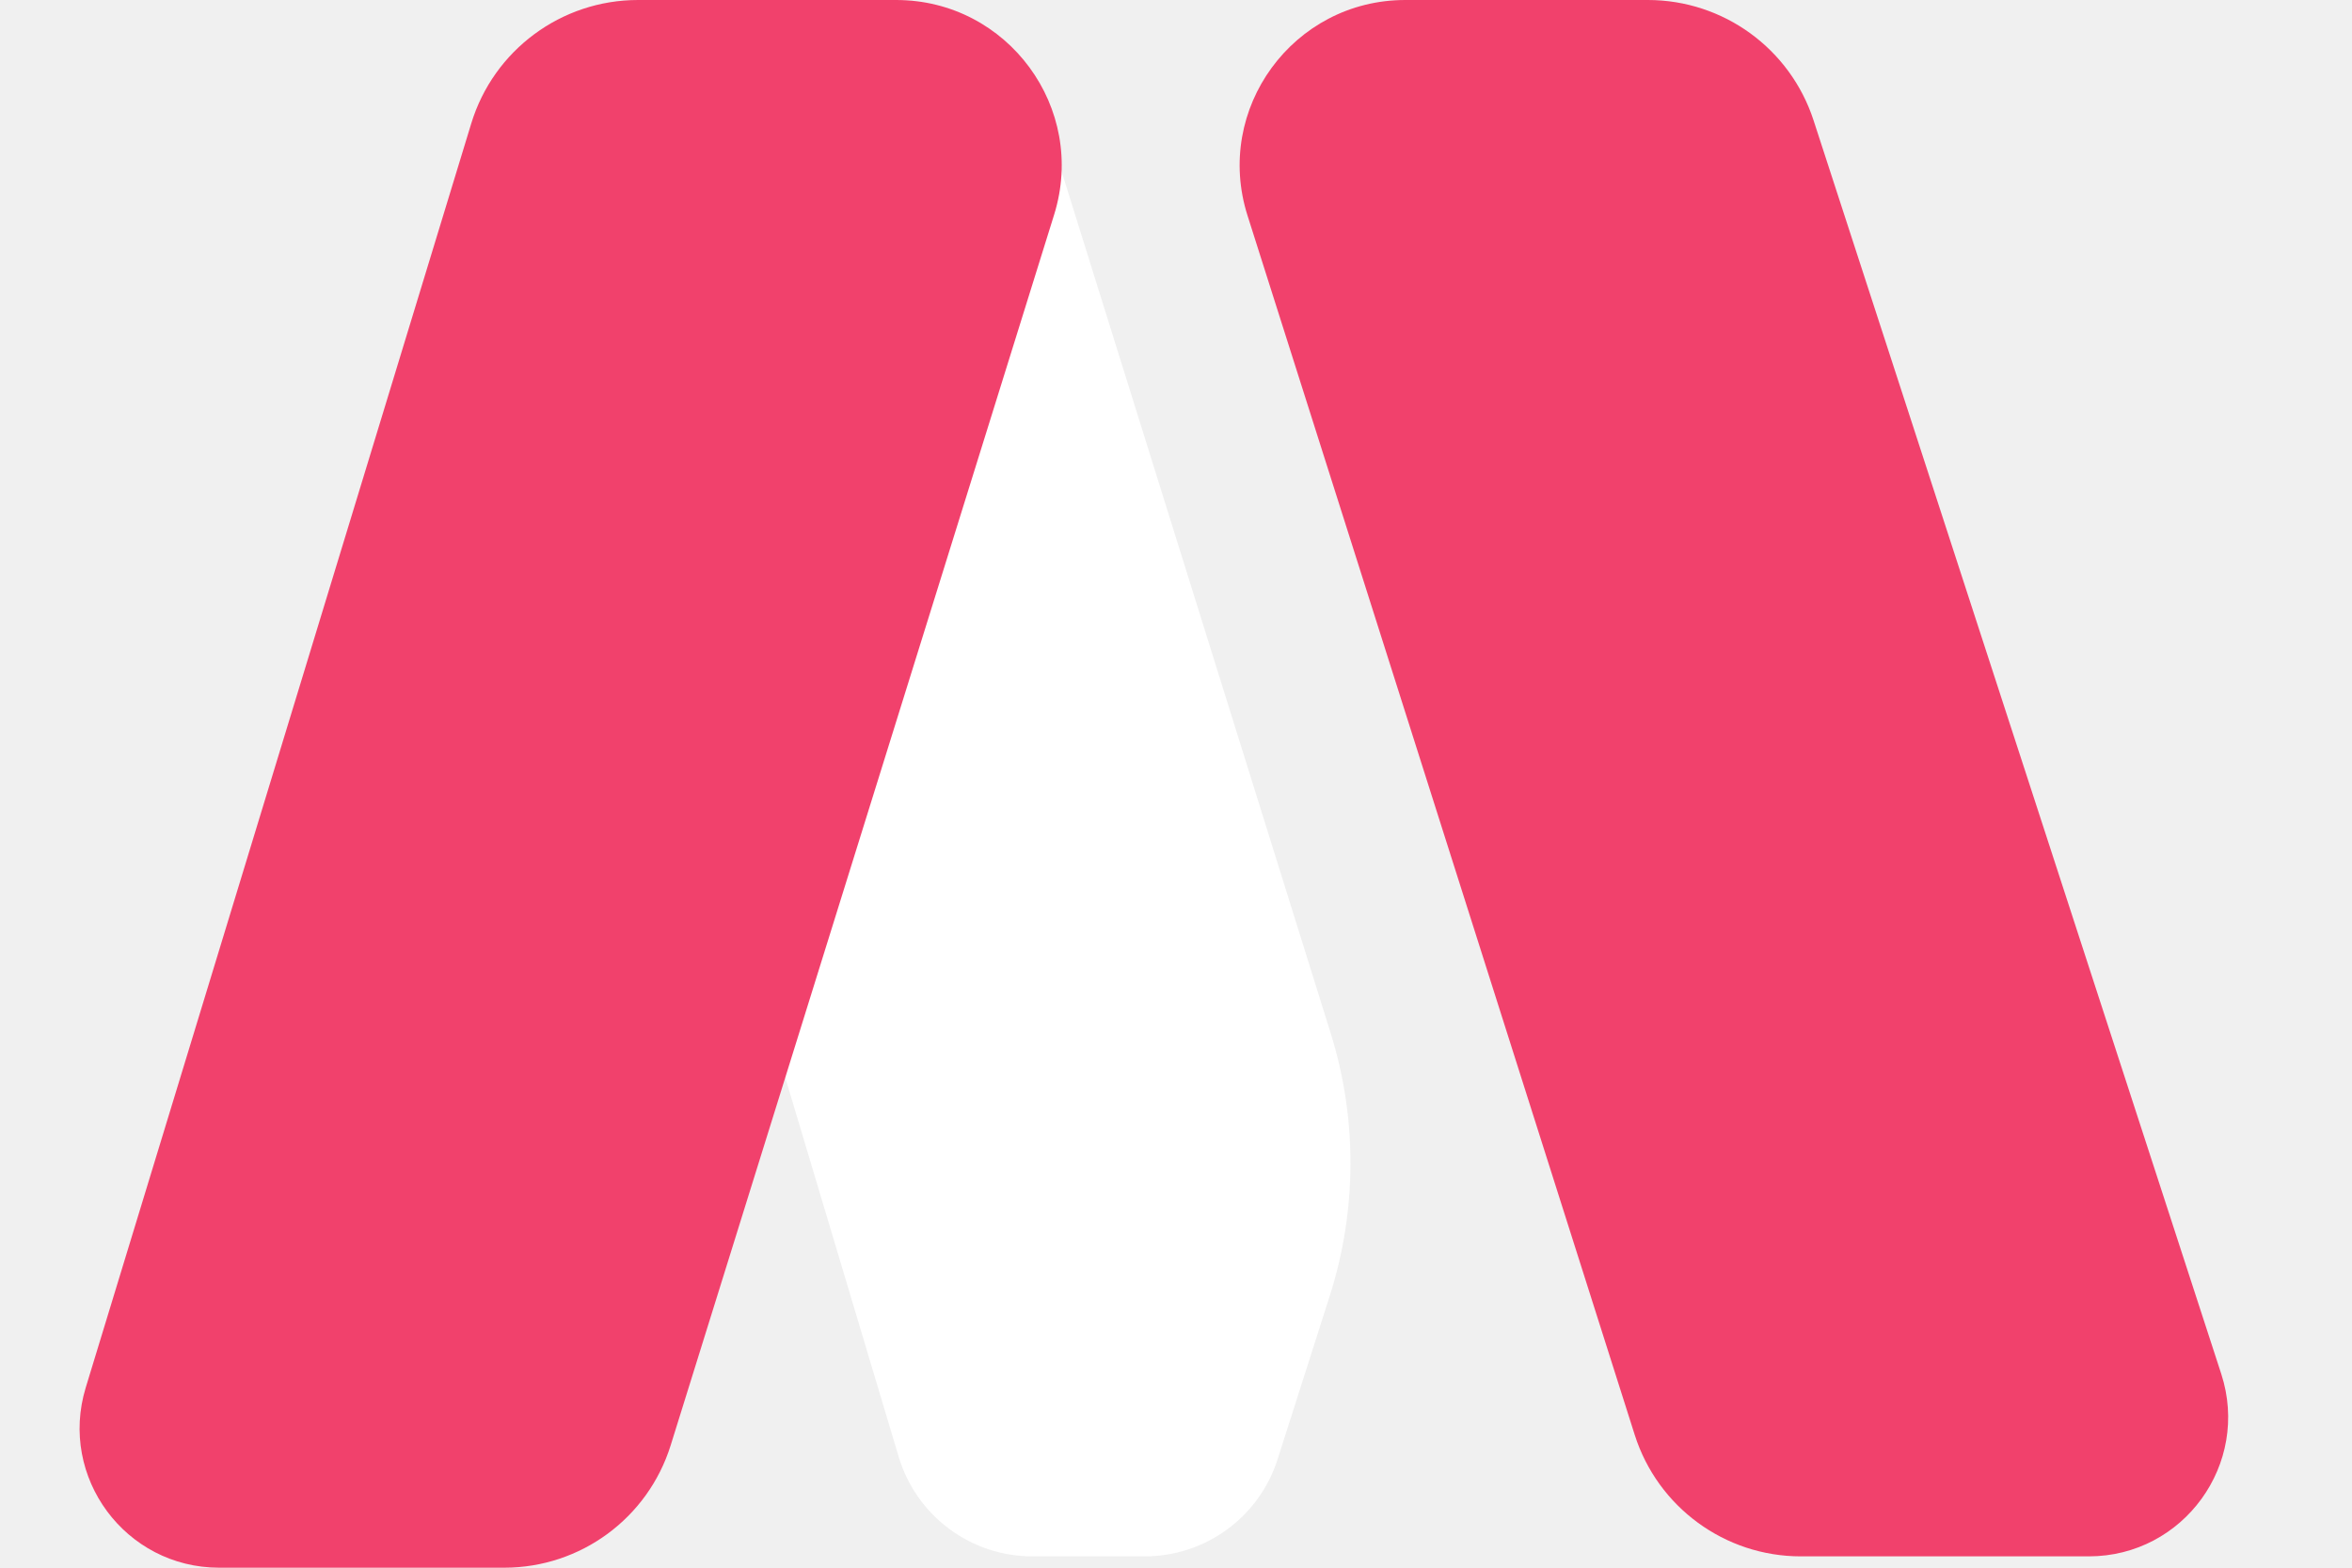
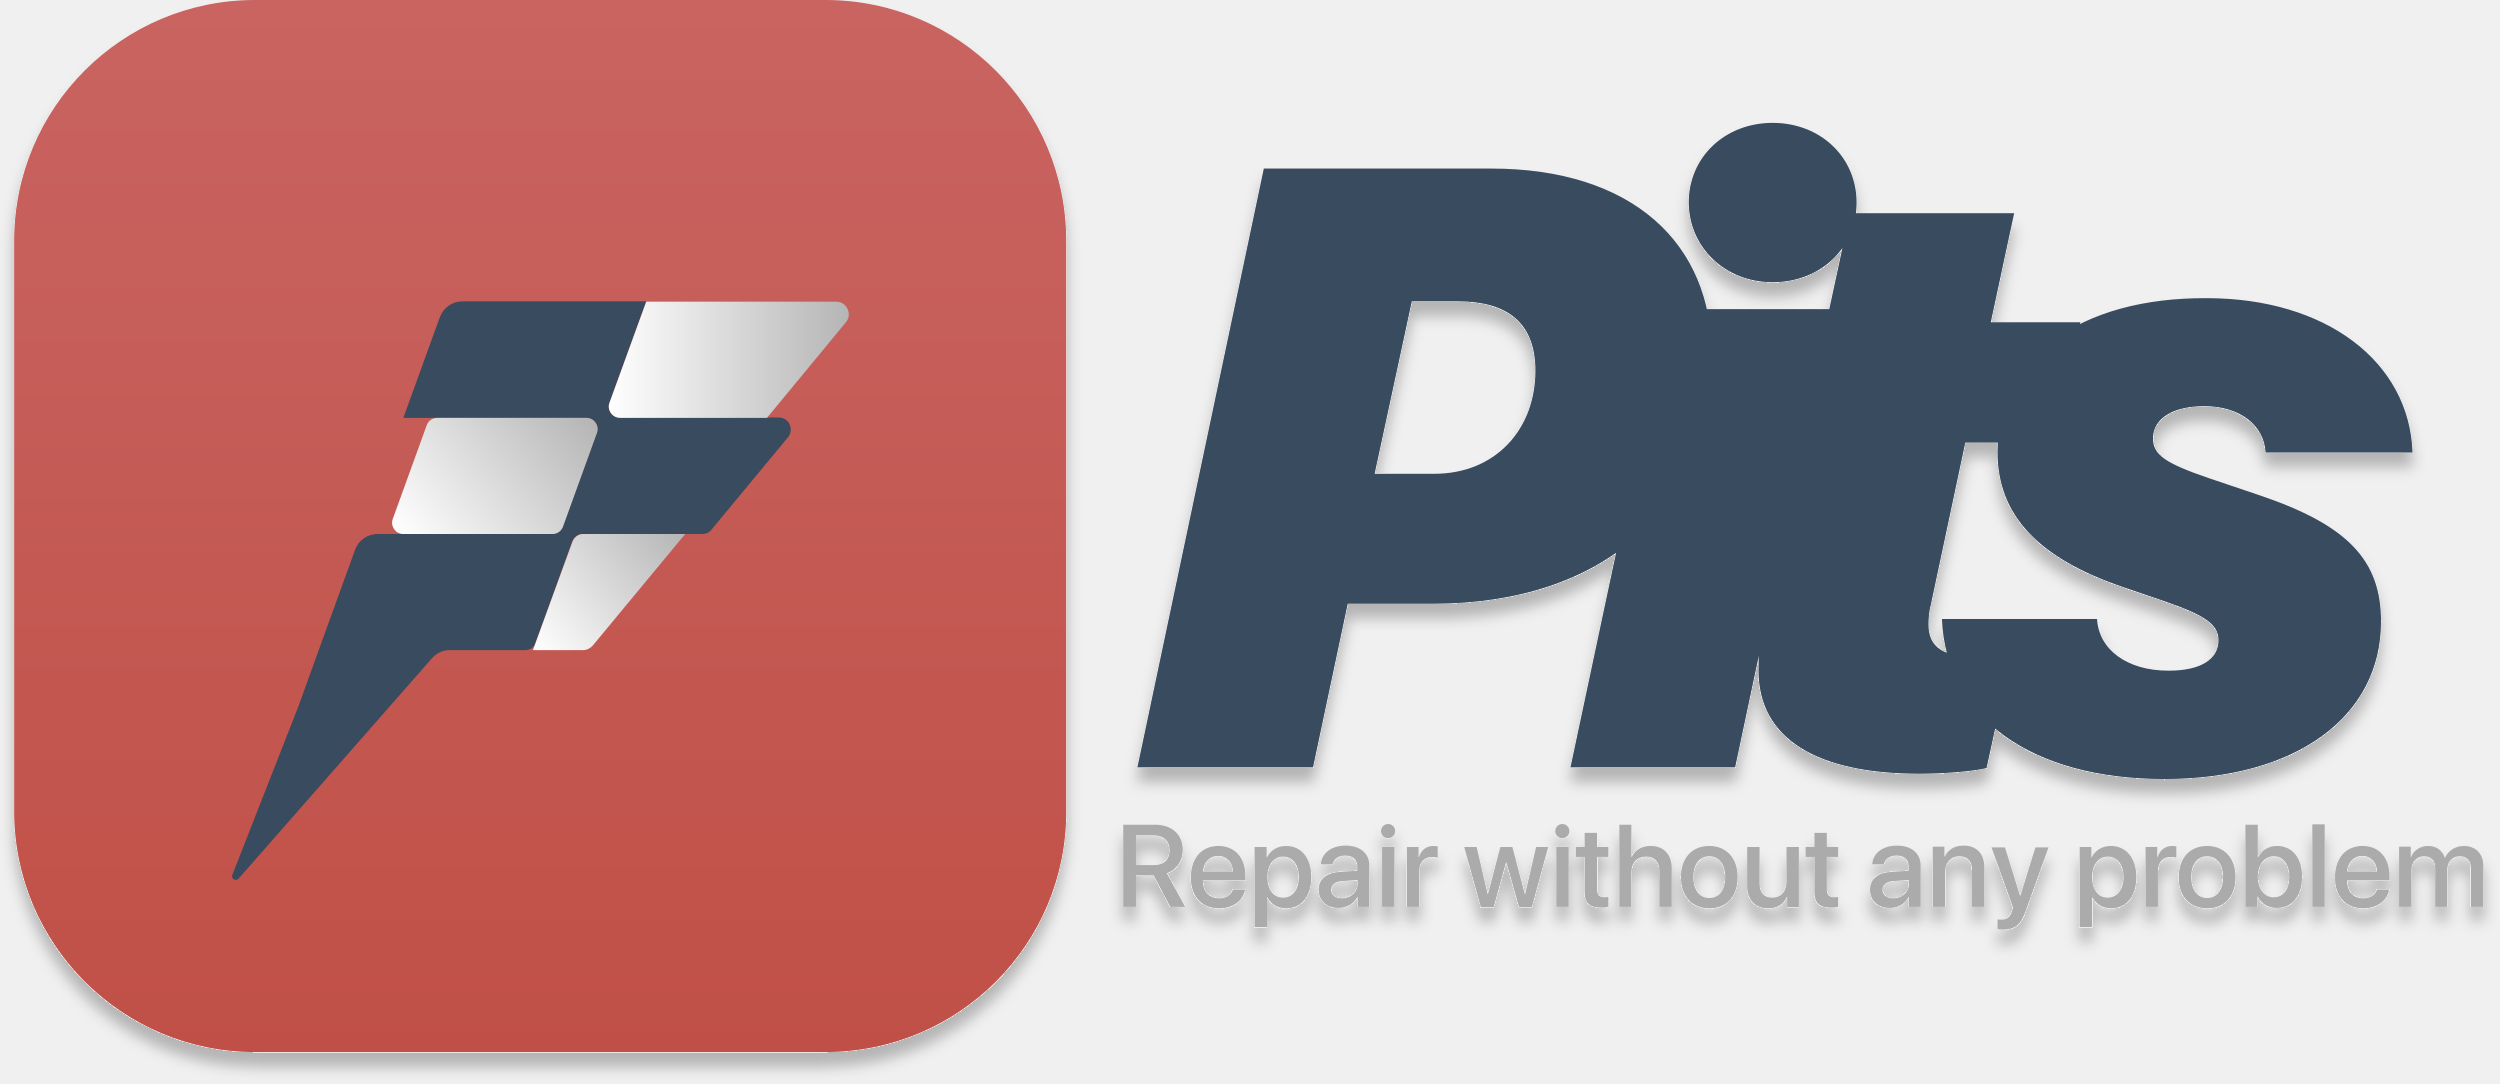
- <svg xmlns="http://www.w3.org/2000/svg" width="27" height="18" viewBox="0 0 27 18" fill="none">
-   <path d="M20.819 1.382L25.499 15.775C25.835 16.809 25.065 17.87 23.978 17.87H20.672C19.801 17.87 19.03 17.305 18.766 16.475L14.321 2.475C13.932 1.25 14.846 0 16.132 0H18.917C19.783 0 20.551 0.558 20.819 1.382Z" fill="#F1416C" />
-   <path d="M15.276 11.864L11.964 1.255C11.73 0.508 11.039 0 10.257 0C9.495 0 8.867 0.597 8.829 1.357L8.446 8.861C8.4 9.773 8.51 10.686 8.772 11.561L10.317 16.728C10.52 17.405 11.143 17.87 11.85 17.87H13.142C13.838 17.87 14.455 17.419 14.666 16.756L15.267 14.873C15.578 13.894 15.582 12.844 15.276 11.864Z" fill="white" />
-   <path d="M7.324 0H10.287C11.569 0 12.482 1.242 12.101 2.465L7.699 16.595C7.438 17.431 6.665 18 5.789 18H2.515C1.44 18 0.671 16.961 0.984 15.933L5.41 1.417C5.667 0.575 6.444 0 7.324 0Z" fill="#F1416C" />
+ <svg xmlns="http://www.w3.org/2000/svg" width="706" height="306" viewBox="0 0 706 306" fill="none">
+   <g filter="url(#filter0_d_301_2)">
+     <path d="M356.9 47.6L321.2 216.7H370.8L380.6 170.5H404.6C453.1 170.5 483.4 143.3 483.4 100.2C483.4 68.7 461 47.6 421.1 47.6H356.9ZM398.7 85.1H411.7C425.9 85.1 433.6 91.3 433.6 104.7C433.6 121.2 422.4 133.8 405 133.8H388.2L398.7 85.1ZM443.5 216.7H490L517.5 87.3H471L443.5 216.7ZM500.6 79.7C514.1 79.7 524.3 70 524.3 57.2C524.3 44.4 514.1 34.7 500.6 34.7C487.1 34.7 476.9 44.4 476.9 57.2C477 69.9 487.2 79.7 500.6 79.7ZM542 218.5C549.3 218.5 557.5 217.8 561 216.9L568 185C566.7 185.5 564.5 185.7 559.6 185.7C548.9 185.7 544.6 183 544.6 176.3C544.6 174.9 544.8 172.3 545.2 171.1L555 125H580.2L587.5 91H562.2L568.8 60.2H522.4L515.8 91H496.6L489.1 125H508.4L498 175C496.8 180.9 496.6 186 496.6 189.3C496.6 208.7 513.2 218.5 542 218.5ZM564.1 127.6C564.1 145.4 575.5 157.6 599.6 165.8L611.3 169.8C622.9 173.8 626.5 176.4 626.5 180.8C626.5 186.2 621.5 189.4 612.4 189.4C600.6 189.4 592.7 183.4 592.2 174.8H548.4C549.5 202.6 573.6 220 611.2 220C648.3 220 672.4 202.5 672.4 175.5C672.4 158.2 663 148.3 638.2 139.9L623.7 135C611.4 130.8 608 128.4 608 123.8C608 118.2 613.6 114.7 622.5 114.7C632.6 114.7 639.4 120.1 639.8 127.8H681.3C680.4 102 656.7 84.2 623.2 84.2C587.3 84 564.1 101.1 564.1 127.6Z" fill="#394B5E" />
+     <path d="M320.8 235.9H325.8C328.6 235.9 330.3 237.5 330.3 240.1C330.3 242.8 328.7 244.3 325.9 244.3H320.8V235.9ZM320.8 247.2H325.8L330.5 256.1H334.7L329.5 246.6C332.3 245.6 334 243.1 334 240C334 235.7 331 232.9 326.2 232.9H317.2V256.1H320.8V247.2ZM344 241.7C346.4 241.7 348.1 243.5 348.2 246.1H339.7C339.9 243.5 341.6 241.7 344 241.7ZM348.2 251.2C347.7 252.7 346.3 253.7 344.3 253.7C341.5 253.7 339.7 251.8 339.7 248.8V248.6H351.7V247.4C351.7 242.3 348.8 238.9 344.1 238.9C339.3 238.9 336.3 242.4 336.3 247.8C336.3 253.1 339.3 256.5 344.3 256.5C348.2 256.5 351.1 254.3 351.6 251.2H348.2ZM363.2 238.9C360.8 238.9 358.8 240.1 357.8 242.1H357.7V239.2H354.3V261.8H357.8V253.4H357.9C358.9 255.3 360.8 256.5 363.2 256.5C367.5 256.5 370.3 253.1 370.3 247.7C370.3 242.3 367.5 238.9 363.2 238.9ZM362.3 253.5C359.6 253.5 357.9 251.2 357.9 247.7C357.9 244.2 359.7 241.9 362.3 241.9C365.1 241.9 366.8 244.2 366.8 247.7C366.8 251.2 365.1 253.5 362.3 253.5ZM379 253.7C377.1 253.7 375.9 252.7 375.9 251.3C375.9 249.8 377.1 248.9 379.2 248.8L383.4 248.5V249.8C383.3 252 381.4 253.7 379 253.7ZM378 256.4C380.2 256.4 382.4 255.2 383.3 253.3H383.4V256.1H386.7V244.4C386.7 241 384.1 238.8 380 238.8C375.8 238.8 373.2 241.1 373 244.1H376.3C376.6 242.6 377.9 241.6 379.9 241.6C382 241.6 383.3 242.7 383.3 244.6V245.9L378.7 246.2C374.7 246.4 372.4 248.2 372.4 251.2C372.4 254.4 374.7 256.4 378 256.4ZM390.3 256.1H393.8V239.1H390.3V256.1ZM392 236.7C393.1 236.7 394 235.8 394 234.7C394 233.6 393.1 232.7 392 232.7C390.9 232.7 390 233.6 390 234.7C390 235.8 390.9 236.7 392 236.7ZM397.3 256.1H400.8V245.9C400.8 243.5 402.2 242 404.4 242C405.1 242 405.7 242.1 406 242.2V239C405.7 239 405.3 238.9 404.8 238.9C402.8 238.9 401.3 240.1 400.7 242.1H400.6V239.2H397.3V256.1ZM437.2 239.2H433.8L430.7 252.5H430.6L427.1 239.2H423.7L420.2 252.5H420.1L417 239.2H413.5L418.2 256.2H421.8L425.3 243.5H425.4L429 256.2H432.6L437.2 239.2ZM439.5 256.1H443V239.1H439.5V256.1ZM441.2 236.7C442.3 236.7 443.2 235.8 443.2 234.7C443.2 233.6 442.3 232.7 441.2 232.7C440.1 232.7 439.2 233.6 439.2 234.7C439.2 235.8 440.1 236.7 441.2 236.7ZM447.5 235.2V239.2H445V242H447.5V251.7C447.5 255 448.8 256.3 452.3 256.3C453.1 256.3 453.8 256.2 454.2 256.1V253.3C454 253.3 453.4 253.4 453.1 253.4C451.7 253.4 451 252.7 451 251.3V242H454.2V239.2H451V235.2H447.5ZM457.2 256.1H460.7V246.3C460.7 243.6 462.3 241.9 464.9 241.9C467.3 241.9 468.6 243.4 468.6 245.9V256.1H472.1V245.2C472.1 241.4 469.9 238.9 466.2 238.9C463.6 238.9 461.8 240 460.8 242H460.7V232.9H457.3V256.1H457.2ZM482.7 256.5C487.6 256.5 490.7 253.2 490.7 247.7C490.7 242.3 487.5 238.9 482.7 238.9C477.9 238.9 474.7 242.2 474.7 247.7C474.7 253.1 477.9 256.5 482.7 256.5ZM482.7 253.6C480 253.6 478.2 251.4 478.2 247.7C478.2 243.9 480 241.8 482.7 241.8C485.4 241.8 487.2 244 487.2 247.7C487.2 251.4 485.5 253.6 482.7 253.6ZM508 239.2H504.5V249.1C504.5 251.7 503 253.5 500.5 253.5C498.1 253.5 496.9 252.1 496.9 249.5V239.2H493.4V250.2C493.4 254.1 495.7 256.5 499.3 256.5C501.9 256.5 503.6 255.4 504.6 253.3H504.7V256.2H508V239.2ZM512.4 235.2V239.2H509.9V242H512.4V251.7C512.4 255 513.7 256.3 517.2 256.3C518 256.3 518.7 256.2 519.1 256.1V253.3C518.9 253.3 518.3 253.4 518 253.4C516.6 253.4 515.9 252.7 515.9 251.3V242H519.1V239.2H515.9V235.2H512.4ZM534.7 253.7C532.8 253.7 531.6 252.7 531.6 251.3C531.6 249.8 532.8 248.9 534.9 248.8L539.1 248.5V249.8C539 252 537.1 253.7 534.7 253.7ZM533.7 256.4C535.9 256.4 538.1 255.2 539 253.3H539.1V256.1H542.4V244.4C542.4 241 539.8 238.8 535.7 238.8C531.5 238.8 528.9 241.1 528.7 244.1H532C532.3 242.6 533.6 241.6 535.6 241.6C537.7 241.6 539 242.7 539 244.6V245.9L534.4 246.2C530.4 246.4 528.1 248.2 528.1 251.2C528.1 254.4 530.4 256.4 533.7 256.4ZM545.8 256.1H549.3V246.2C549.3 243.6 550.9 241.8 553.3 241.8C555.7 241.8 556.9 243.2 556.9 245.7V256.1H560.4V245.1C560.4 241.2 558.3 238.8 554.5 238.8C551.9 238.8 550.1 240 549.2 241.9H549.1V239.1H545.8V256.1ZM565.5 262.5C569 262.5 570.7 261.2 572.1 257.1L578.5 239.3H574.8L570.5 253.1L566.2 239.3H562.4L568.5 256.3L568.2 257.3C567.7 259 566.8 259.7 565.2 259.7C564.9 259.7 564.3 259.7 564.1 259.6V262.4C564.3 262.4 565.2 262.5 565.5 262.5ZM596.1 238.9C593.7 238.9 591.7 240.1 590.7 242.1H590.6V239.2H587.3V261.8H590.8V253.4H590.9C591.9 255.3 593.8 256.5 596.2 256.5C600.5 256.5 603.3 253.1 603.3 247.7C603.3 242.3 600.4 238.9 596.1 238.9ZM595.2 253.5C592.5 253.5 590.8 251.2 590.8 247.7C590.8 244.2 592.6 241.9 595.2 241.9C598 241.9 599.7 244.2 599.7 247.7C599.7 251.2 597.9 253.5 595.2 253.5ZM605.9 256.1H609.4V245.9C609.4 243.5 610.8 242 613 242C613.7 242 614.3 242.1 614.6 242.2V239C614.3 239 613.9 238.9 613.4 238.9C611.4 238.9 609.9 240.1 609.3 242.1H609.2V239.2H605.9V256.1ZM623.3 256.5C628.2 256.5 631.3 253.2 631.3 247.7C631.3 242.3 628.1 238.9 623.3 238.9C618.5 238.9 615.3 242.2 615.3 247.7C615.2 253.1 618.4 256.5 623.3 256.5ZM623.3 253.6C620.6 253.6 618.8 251.4 618.8 247.7C618.8 243.9 620.6 241.8 623.3 241.8C626 241.8 627.8 244 627.8 247.7C627.8 251.4 626 253.6 623.3 253.6ZM643 256.4C647.3 256.4 650.1 253 650.1 247.6C650.1 242.2 647.3 238.9 643 238.9C640.6 238.9 638.7 240.1 637.7 242.1H637.6V232.9H634.1V256.1H637.5V253.2H637.6C638.6 255.2 640.6 256.4 643 256.4ZM642.1 241.8C644.8 241.8 646.5 244.1 646.5 247.6C646.5 251.2 644.8 253.4 642.1 253.4C639.5 253.4 637.6 251.1 637.6 247.6C637.6 244.2 639.5 241.8 642.1 241.8ZM653 256.1H656.5V232.8H653V256.1ZM667.1 241.7C669.5 241.7 671.2 243.5 671.3 246.1H662.8C663 243.5 664.7 241.7 667.1 241.7ZM671.3 251.2C670.8 252.7 669.4 253.7 667.4 253.7C664.6 253.7 662.8 251.8 662.8 248.8V248.6H674.8V247.4C674.8 242.3 671.9 238.9 667.2 238.9C662.4 238.9 659.4 242.4 659.4 247.8C659.4 253.1 662.4 256.5 667.4 256.5C671.3 256.5 674.2 254.3 674.7 251.2H671.3ZM677.5 256.1H681V245.6C681 243.4 682.5 241.8 684.5 241.8C686.5 241.8 687.7 243 687.7 245V256.1H691.1V245.5C691.1 243.4 692.5 241.8 694.6 241.8C696.7 241.8 697.8 243.1 697.8 245.2V256.1H701.3V244.5C701.3 241.1 699.1 238.9 695.8 238.9C693.4 238.9 691.4 240.2 690.5 242.2H690.4C689.7 240.1 688 238.9 685.7 238.9C683.4 238.9 681.6 240.2 680.9 242H680.8V239.1H677.5V256.1Z" fill="#ABABAB" />
+     <path d="M233.1 297.1H72C34.4 297.1 4 266.6 4 229.1V68C4 30.4 34.5 0 72 0H233.1C270.7 0 301.1 30.5 301.1 68V229.1C301.2 266.7 270.7 297.1 233.1 297.1Z" fill="url(#paint0_linear_301_2)" />
+     <path d="M222.6 123.4L200.9 149.6C200.3 150.4 199.3 150.8 198.4 150.8H164.6C163.3 150.8 162.1 151.6 161.6 152.9L151.2 181.6C150.8 182.8 149.6 183.6 148.3 183.6H127C125 183.6 123.1 184.5 121.8 186.1L67.4 248.1C66.7 249 65.2 248.2 65.6 247.1L84.3 199.4L90 183.6L100.3 155.2C101.3 152.5 103.8 150.8 106.7 150.8H155.9C157.2 150.8 158.4 150 158.9 148.7L168.5 122.2C169.3 120.1 167.7 118 165.5 118H113.9L124.2 89.6C125.2 86.9 127.7 85.1 130.6 85.1H182.5L172.1 113.7C171.3 115.8 172.9 117.9 175.1 117.9H220.1C222.8 118 224.3 121.2 222.6 123.4Z" fill="#394B5E" />
+     <path d="M238.9 91L216.6 118H175.1C172.9 118 171.4 115.8 172.1 113.8L182.5 85.2H236.2C239.1 85.2 240.8 88.7 238.9 91Z" fill="url(#paint1_linear_301_2)" />
+     <path d="M193.5 150.8L167.4 182.3C166.7 183.1 165.7 183.6 164.7 183.6H150.5L161.7 152.9C162.2 151.7 163.3 150.8 164.7 150.8H193.5Z" fill="url(#paint2_linear_301_2)" />
+     <path d="M168.6 122.2L159 148.7C158.5 150 157.4 150.8 156 150.8H113.9C111.7 150.8 110.2 148.6 110.9 146.6L120.5 120.1C121 118.8 122.1 118 123.5 118H165.6C167.8 118 169.3 120.2 168.6 122.2Z" fill="url(#paint3_linear_301_2)" />
+   </g>
+   <defs>
+     <filter id="filter0_d_301_2" x="0" y="0" width="705.3" height="305.1" filterUnits="userSpaceOnUse" color-interpolation-filters="sRGB">
+       <feFlood flood-opacity="0" result="BackgroundImageFix" />
+       <feColorMatrix in="SourceAlpha" type="matrix" values="0 0 0 0 0 0 0 0 0 0 0 0 0 0 0 0 0 0 127 0" result="hardAlpha" />
+       <feOffset dy="4" />
+       <feGaussianBlur stdDeviation="2" />
+       <feComposite in2="hardAlpha" operator="out" />
+       <feColorMatrix type="matrix" values="0 0 0 0 0 0 0 0 0 0 0 0 0 0 0 0 0 0 0.25 0" />
+       <feBlend mode="normal" in2="BackgroundImageFix" result="effect1_dropShadow_301_2" />
+       <feBlend mode="normal" in="SourceGraphic" in2="effect1_dropShadow_301_2" result="shape" />
+     </filter>
+     <linearGradient id="paint0_linear_301_2" x1="152.588" y1="297.148" x2="152.588" y2="-0.018" gradientUnits="userSpaceOnUse">
+       <stop stop-color="#C05047" />
+       <stop offset="1" stop-color="#C96461" />
+     </linearGradient>
+     <linearGradient id="paint1_linear_301_2" x1="171.831" y1="101.572" x2="239.677" y2="101.572" gradientUnits="userSpaceOnUse">
+       <stop stop-color="white" />
+       <stop offset="1" stop-color="#B5B5B5" />
+     </linearGradient>
+     <linearGradient id="paint2_linear_301_2" x1="148.208" y1="180.959" x2="189.74" y2="146.28" gradientUnits="userSpaceOnUse">
+       <stop stop-color="white" />
+       <stop offset="1" stop-color="#B5B5B5" />
+     </linearGradient>
+     <linearGradient id="paint3_linear_301_2" x1="115.525" y1="154.582" x2="163.91" y2="114.181" gradientUnits="userSpaceOnUse">
+       <stop stop-color="white" />
+       <stop offset="1" stop-color="#B5B5B5" />
+     </linearGradient>
+   </defs>
</svg>
